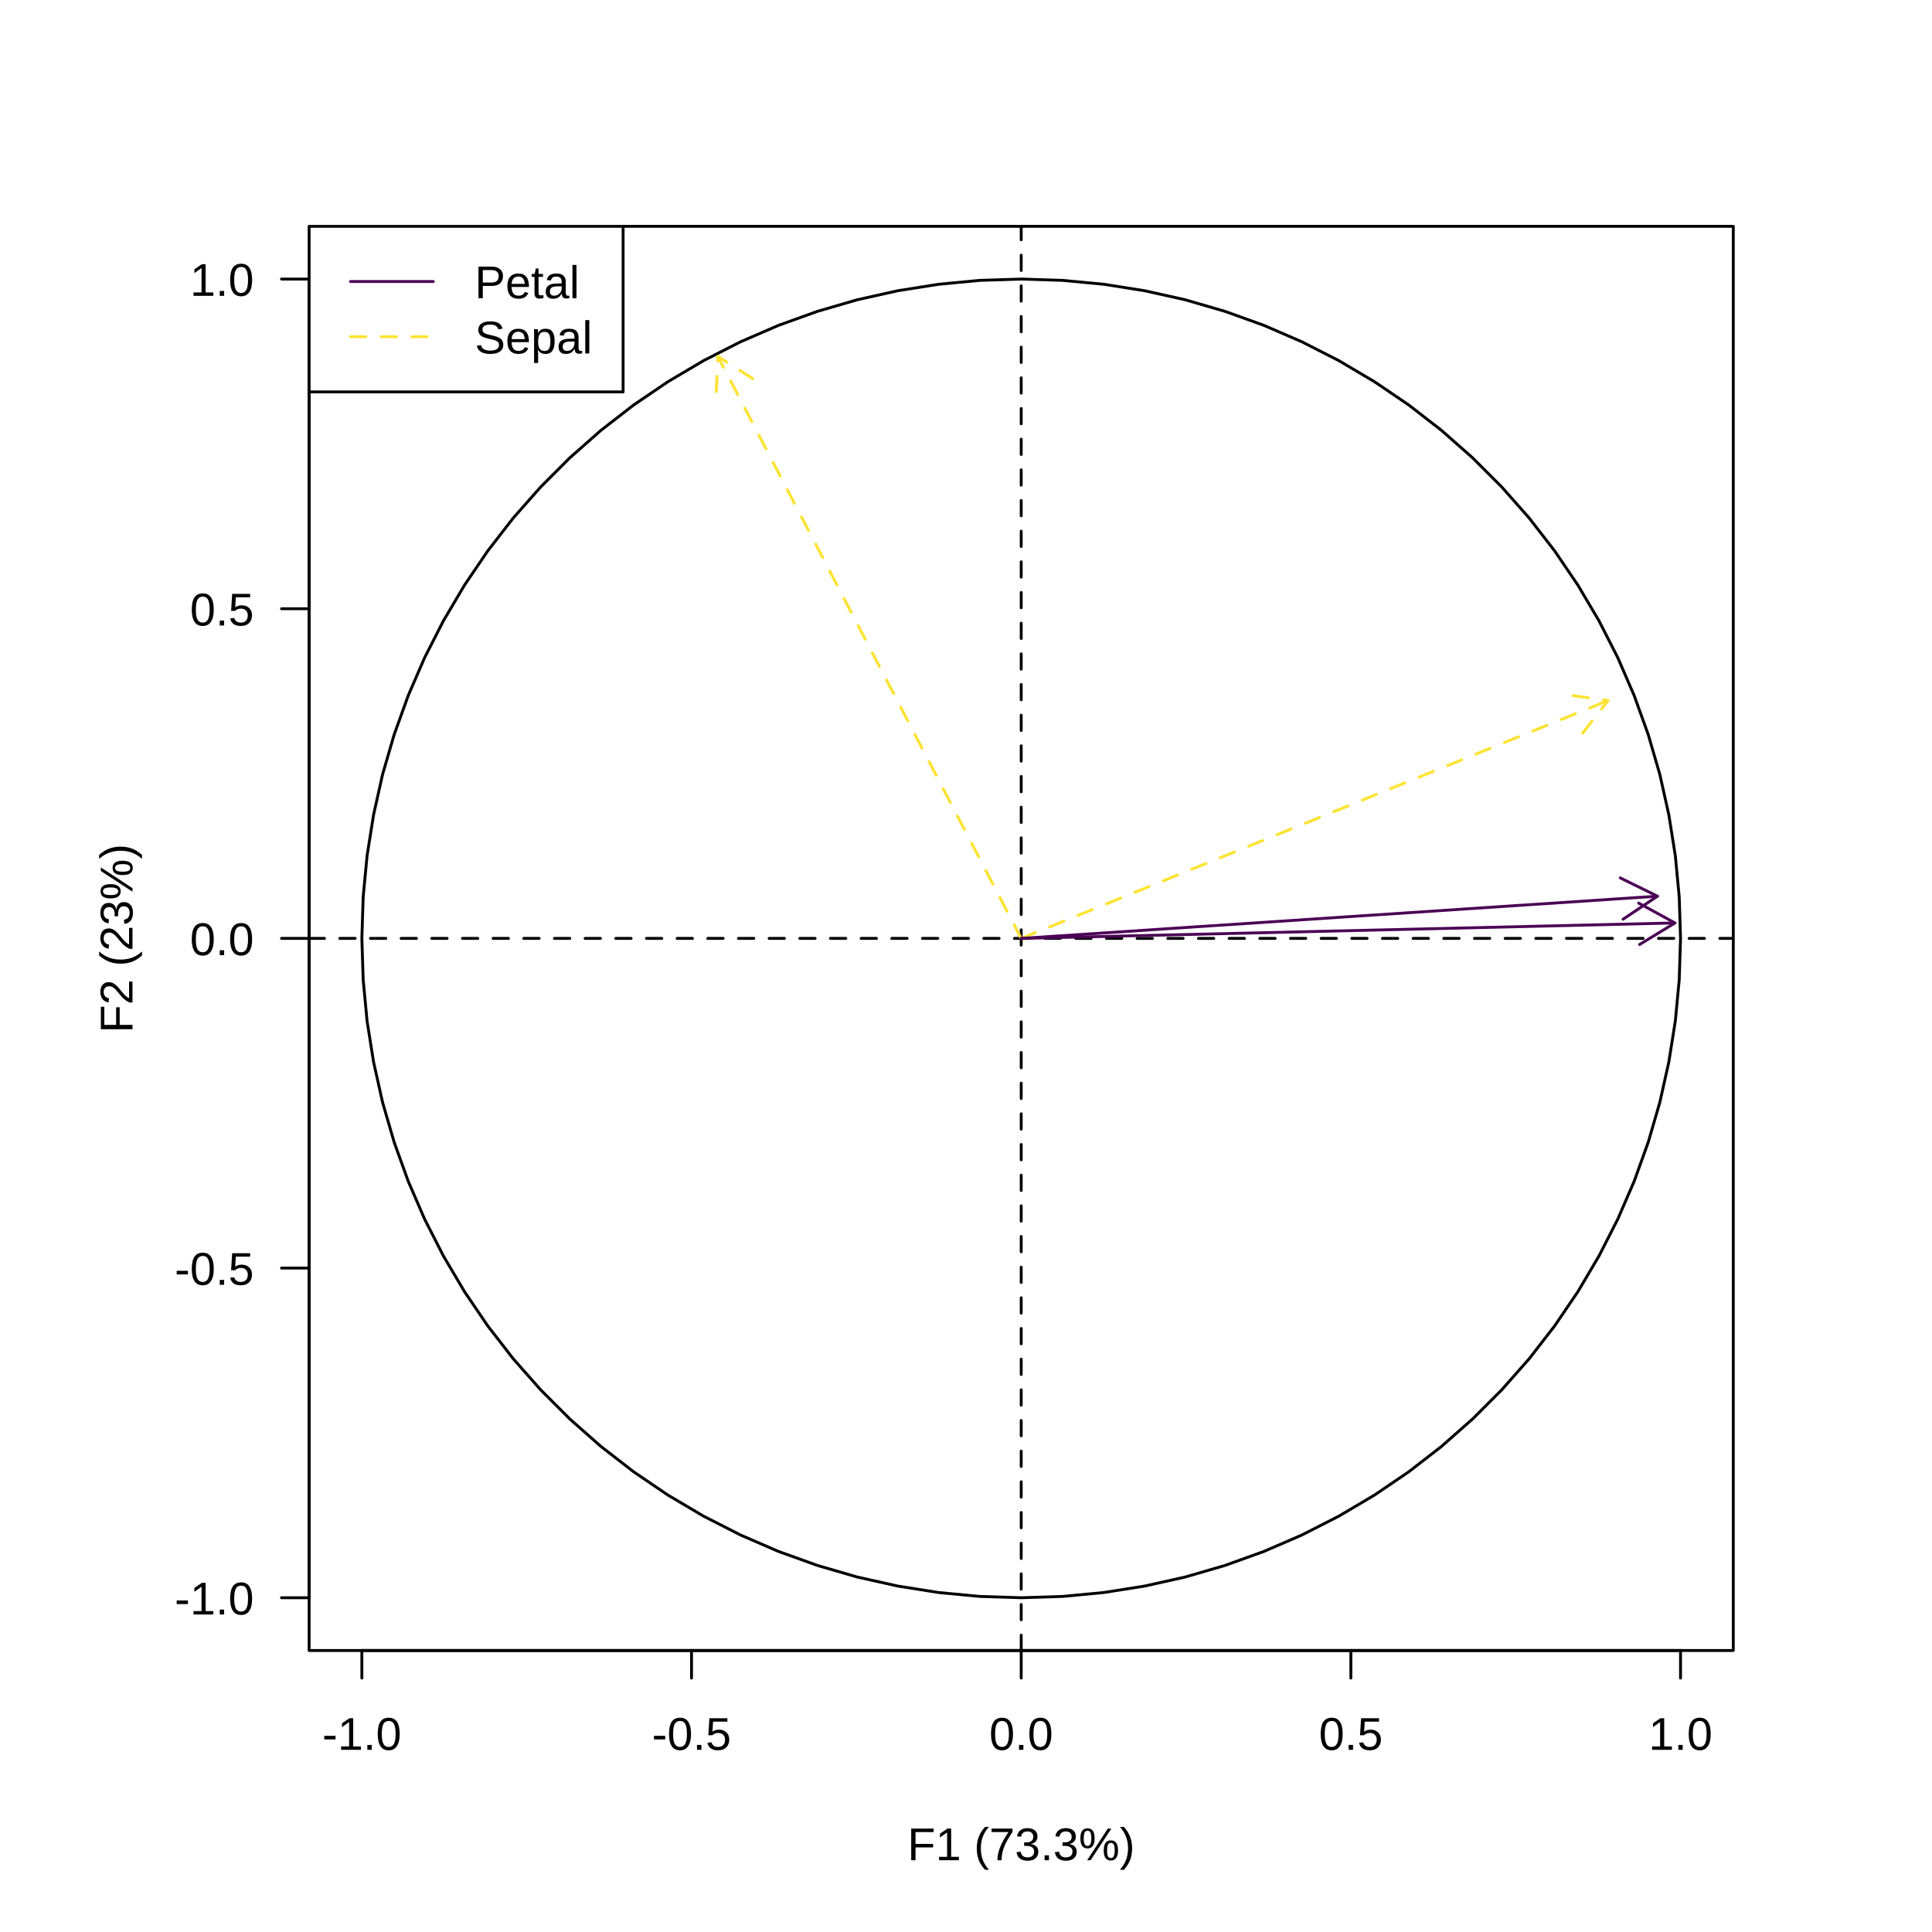
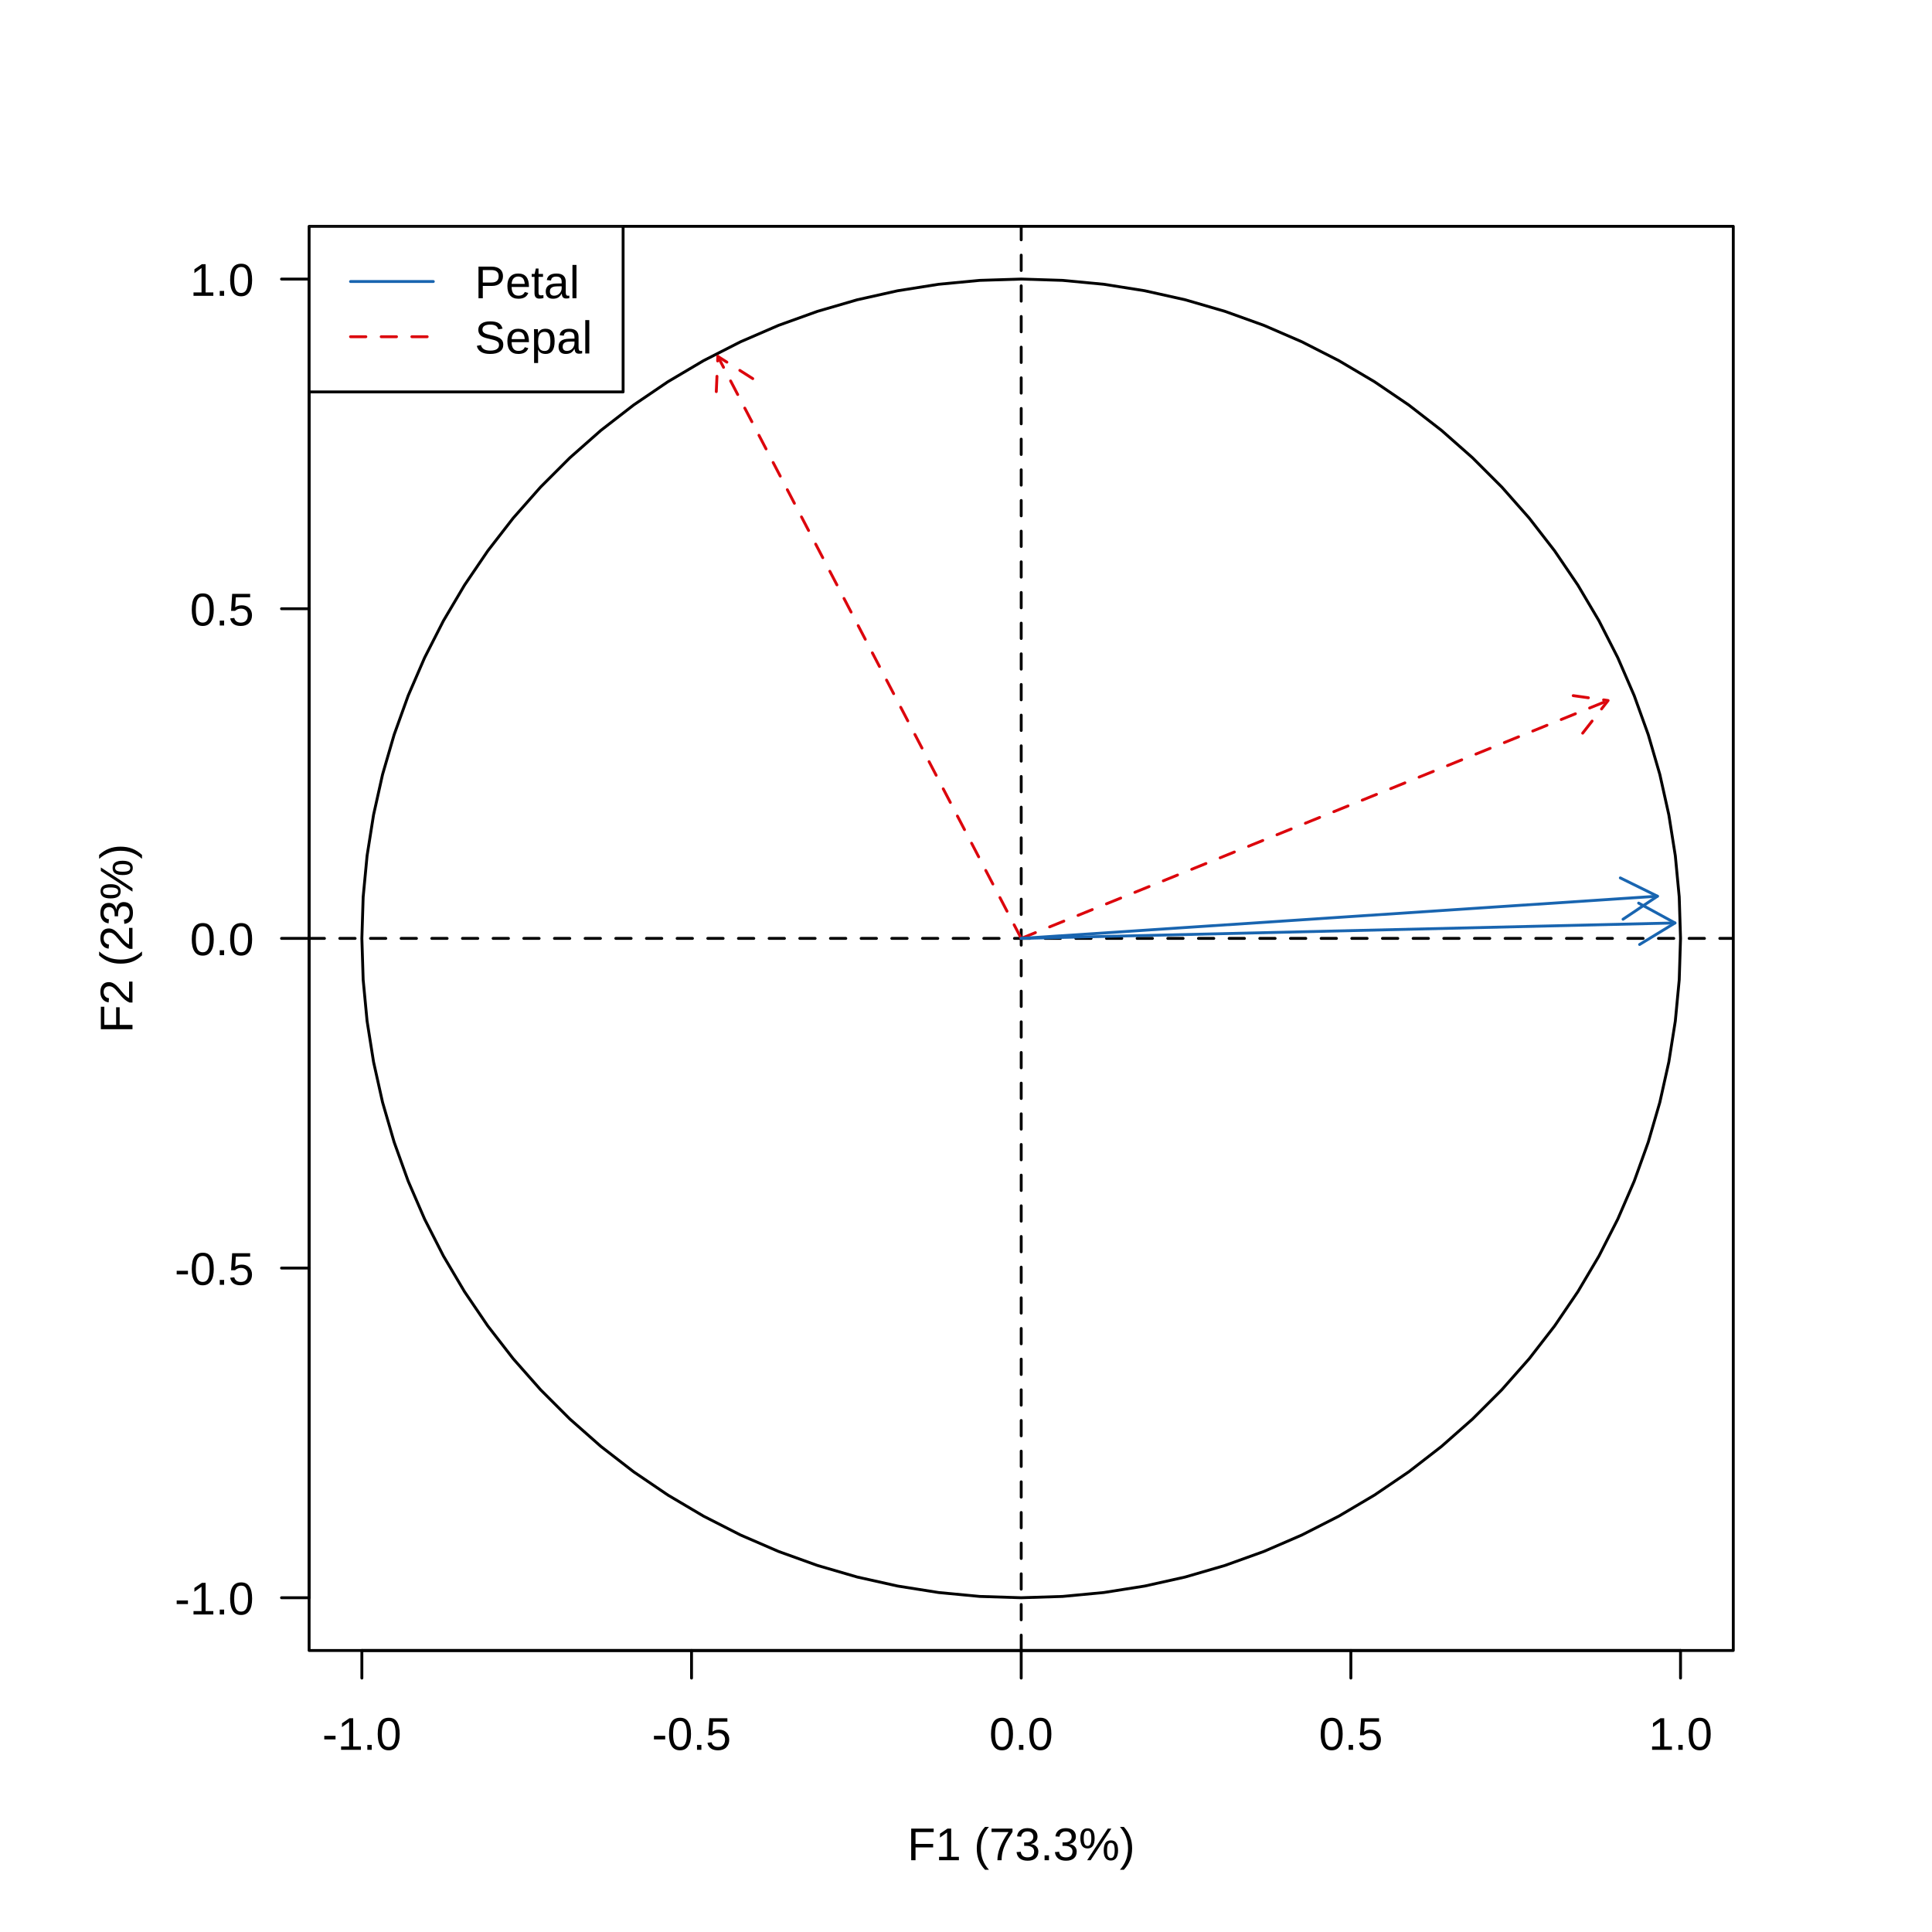
<svg xmlns="http://www.w3.org/2000/svg" class="svglite" width="504.00pt" height="504.00pt" viewBox="0 0 504.00 504.00">
  <defs>
    <style type="text/css">
    .svglite line, .svglite polyline, .svglite polygon, .svglite path, .svglite rect, .svglite circle {
      fill: none;
      stroke: #000000;
      stroke-linecap: round;
      stroke-linejoin: round;
      stroke-miterlimit: 10.00;
    }
    .svglite text {
      white-space: pre;
    }
  </style>
  </defs>
  <rect width="100%" height="100%" style="stroke: none; fill: #FFFFFF;" />
  <defs>
    <clipPath id="cpMC4wMHw1MDQuMDB8MC4wMHw1MDQuMDA=">
      <rect x="0.00" y="0.00" width="504.00" height="504.00" />
    </clipPath>
  </defs>
  <g clip-path="url(#cpMC4wMHw1MDQuMDB8MC4wMHw1MDQuMDA=)">
</g>
  <defs>
    <clipPath id="cpODAuNjR8NDUyLjE2fDU5LjA0fDQzMC41Ng==">
      <rect x="80.64" y="59.04" width="371.52" height="371.52" />
    </clipPath>
  </defs>
  <g clip-path="url(#cpODAuNjR8NDUyLjE2fDU5LjA0fDQzMC41Ng==)">
    <line x1="80.64" y1="244.80" x2="452.16" y2="244.80" style="stroke-width: 0.75; stroke-dasharray: 4.00,4.00;" />
    <line x1="266.40" y1="430.56" x2="266.40" y2="59.04" style="stroke-width: 0.75; stroke-dasharray: 4.00,4.00;" />
    <polygon points="438.40,244.80 438.06,234.00 437.04,223.24 435.35,212.57 433.00,202.03 429.98,191.65 426.32,181.48 422.03,171.57 417.12,161.94 411.62,152.64 405.55,143.70 398.93,135.16 391.78,127.06 384.14,119.42 376.04,112.27 367.50,105.65 358.56,99.58 349.26,94.08 339.63,89.17 329.72,84.88 319.55,81.22 309.17,78.20 298.63,75.85 287.96,74.16 277.20,73.14 266.40,72.80 255.60,73.14 244.84,74.16 234.17,75.85 223.63,78.20 213.25,81.22 203.08,84.88 193.17,89.17 183.54,94.08 174.24,99.58 165.30,105.65 156.76,112.27 148.66,119.42 141.02,127.06 133.87,135.16 127.25,143.70 121.18,152.64 115.68,161.94 110.77,171.57 106.48,181.48 102.82,191.65 99.80,202.03 97.45,212.57 95.76,223.24 94.74,234.00 94.40,244.80 94.74,255.60 95.76,266.36 97.45,277.03 99.80,287.57 102.82,297.95 106.48,308.12 110.77,318.03 115.68,327.66 121.18,336.96 127.25,345.90 133.87,354.44 141.02,362.54 148.66,370.18 156.76,377.33 165.30,383.95 174.24,390.02 183.54,395.52 193.17,400.43 203.08,404.72 213.25,408.38 223.63,411.40 234.17,413.75 244.84,415.44 255.60,416.46 266.40,416.80 277.20,416.46 287.96,415.44 298.63,413.75 309.17,411.40 319.55,408.38 329.72,404.72 339.63,400.43 349.26,395.52 358.56,390.02 367.50,383.95 376.04,377.33 384.14,370.18 391.78,362.54 398.93,354.44 405.55,345.90 411.62,336.96 417.12,327.66 422.03,318.03 426.32,308.12 429.98,297.95 433.00,287.57 435.35,277.03 437.04,266.36 438.06,255.60 " style="stroke-width: 0.75;" />
-     <line x1="266.40" y1="244.80" x2="419.51" y2="182.74" style="stroke-width: 0.75; stroke: #FDE333; stroke-dasharray: 4.00,4.00;" />
-     <polyline points="412.87,191.26 419.51,182.74 408.81,181.25 " style="stroke-width: 0.75; stroke: #FDE333; stroke-dasharray: 4.00,4.00;" />
-     <line x1="266.40" y1="244.80" x2="187.26" y2="92.97" style="stroke-width: 0.75; stroke: #FDE333; stroke-dasharray: 4.00,4.00;" />
-     <polyline points="196.37,98.77 187.26,92.97 186.79,103.76 " style="stroke-width: 0.75; stroke: #FDE333; stroke-dasharray: 4.00,4.00;" />
-     <line x1="266.40" y1="244.80" x2="436.95" y2="240.77" style="stroke-width: 0.75; stroke: #4B0055;" />
-     <polyline points="427.72,246.39 436.95,240.77 427.47,235.59 " style="stroke-width: 0.75; stroke: #4B0055;" />
-     <line x1="266.40" y1="244.80" x2="432.38" y2="233.79" style="stroke-width: 0.75; stroke: #4B0055;" />
-     <polyline points="423.40,239.80 432.38,233.79 422.69,229.02 " style="stroke-width: 0.75; stroke: #4B0055;" />
+     <line x1="266.40" y1="244.80" x2="419.51" y2="182.74" style="stroke-width: 0.75; stroke: #DC050C; stroke-dasharray: 4.00,4.00;" />
+     <polyline points="412.87,191.26 419.51,182.74 408.81,181.25 " style="stroke-width: 0.75; stroke: #DC050C; stroke-dasharray: 4.00,4.00;" />
+     <line x1="266.40" y1="244.80" x2="187.26" y2="92.97" style="stroke-width: 0.75; stroke: #DC050C; stroke-dasharray: 4.00,4.00;" />
+     <polyline points="196.37,98.77 187.26,92.97 186.79,103.76 " style="stroke-width: 0.75; stroke: #DC050C; stroke-dasharray: 4.00,4.00;" />
+     <line x1="266.40" y1="244.80" x2="436.95" y2="240.77" style="stroke-width: 0.75; stroke: #1965B0;" />
+     <polyline points="427.72,246.39 436.95,240.77 427.47,235.59 " style="stroke-width: 0.75; stroke: #1965B0;" />
+     <line x1="266.40" y1="244.80" x2="432.38" y2="233.79" style="stroke-width: 0.75; stroke: #1965B0;" />
+     <polyline points="423.40,239.80 432.38,233.79 422.69,229.02 " style="stroke-width: 0.75; stroke: #1965B0;" />
  </g>
  <g clip-path="url(#cpMC4wMHw1MDQuMDB8MC4wMHw1MDQuMDA=)">
    <line x1="94.40" y1="430.56" x2="438.40" y2="430.56" style="stroke-width: 0.75;" />
    <line x1="94.40" y1="430.56" x2="94.40" y2="437.76" style="stroke-width: 0.75;" />
    <line x1="180.40" y1="430.56" x2="180.40" y2="437.76" style="stroke-width: 0.75;" />
    <line x1="266.40" y1="430.56" x2="266.40" y2="437.76" style="stroke-width: 0.75;" />
    <line x1="352.40" y1="430.56" x2="352.40" y2="437.76" style="stroke-width: 0.75;" />
    <line x1="438.40" y1="430.56" x2="438.40" y2="437.76" style="stroke-width: 0.75;" />
    <text x="94.40" y="456.48" text-anchor="middle" style="font-size: 12.00px; font-family: &quot;Arial&quot;;" textLength="23.43px" lengthAdjust="spacingAndGlyphs">-1.0</text>
    <text x="180.40" y="456.48" text-anchor="middle" style="font-size: 12.00px; font-family: &quot;Arial&quot;;" textLength="23.43px" lengthAdjust="spacingAndGlyphs">-0.5</text>
    <text x="266.40" y="456.48" text-anchor="middle" style="font-size: 12.00px; font-family: &quot;Arial&quot;;" textLength="19.09px" lengthAdjust="spacingAndGlyphs">0.0</text>
    <text x="352.40" y="456.48" text-anchor="middle" style="font-size: 12.00px; font-family: &quot;Arial&quot;;" textLength="19.09px" lengthAdjust="spacingAndGlyphs">0.5</text>
    <text x="438.40" y="456.48" text-anchor="middle" style="font-size: 12.00px; font-family: &quot;Arial&quot;;" textLength="19.09px" lengthAdjust="spacingAndGlyphs">1.0</text>
    <line x1="80.64" y1="416.80" x2="80.64" y2="72.80" style="stroke-width: 0.75;" />
    <line x1="80.64" y1="416.80" x2="73.44" y2="416.80" style="stroke-width: 0.75;" />
    <line x1="80.64" y1="330.80" x2="73.44" y2="330.80" style="stroke-width: 0.75;" />
    <line x1="80.64" y1="244.80" x2="73.44" y2="244.80" style="stroke-width: 0.75;" />
    <line x1="80.64" y1="158.80" x2="73.44" y2="158.80" style="stroke-width: 0.75;" />
    <line x1="80.64" y1="72.80" x2="73.44" y2="72.80" style="stroke-width: 0.75;" />
    <text x="66.24" y="421.17" text-anchor="end" style="font-size: 12.00px; font-family: &quot;Arial&quot;;" textLength="23.43px" lengthAdjust="spacingAndGlyphs">-1.0</text>
    <text x="66.24" y="335.17" text-anchor="end" style="font-size: 12.00px; font-family: &quot;Arial&quot;;" textLength="23.43px" lengthAdjust="spacingAndGlyphs">-0.5</text>
    <text x="66.24" y="249.17" text-anchor="end" style="font-size: 12.00px; font-family: &quot;Arial&quot;;" textLength="19.09px" lengthAdjust="spacingAndGlyphs">0.0</text>
    <text x="66.24" y="163.17" text-anchor="end" style="font-size: 12.00px; font-family: &quot;Arial&quot;;" textLength="19.09px" lengthAdjust="spacingAndGlyphs">0.5</text>
    <text x="66.24" y="77.17" text-anchor="end" style="font-size: 12.00px; font-family: &quot;Arial&quot;;" textLength="19.09px" lengthAdjust="spacingAndGlyphs">1.0</text>
    <polygon points="80.64,430.56 452.16,430.56 452.16,59.04 80.64,59.04 " style="stroke-width: 0.75;" />
    <text x="266.40" y="485.28" text-anchor="middle" style="font-size: 12.00px; font-family: &quot;Arial&quot;;" textLength="65.86px" lengthAdjust="spacingAndGlyphs">F1 (73.3%)</text>
    <text transform="translate(34.56,244.80) rotate(-90)" text-anchor="middle" style="font-size: 12.00px; font-family: &quot;Arial&quot;;" textLength="54.40px" lengthAdjust="spacingAndGlyphs">F2 (23%)</text>
  </g>
  <g clip-path="url(#cpODAuNjR8NDUyLjE2fDU5LjA0fDQzMC41Ng==)">
    <rect x="80.64" y="59.04" width="81.91" height="43.20" style="stroke-width: 0.75; fill: #FFFFFF;" />
-     <line x1="91.44" y1="73.44" x2="113.04" y2="73.44" style="stroke-width: 0.75; stroke: #4B0055;" />
-     <line x1="91.44" y1="87.84" x2="113.04" y2="87.84" style="stroke-width: 0.75; stroke: #FDE333; stroke-dasharray: 4.00,4.00;" />
+     <line x1="91.44" y1="73.44" x2="113.04" y2="73.44" style="stroke-width: 0.75; stroke: #1965B0;" />
+     <line x1="91.44" y1="87.84" x2="113.04" y2="87.84" style="stroke-width: 0.75; stroke: #DC050C; stroke-dasharray: 4.00,4.00;" />
    <text x="123.84" y="77.81" style="font-size: 12.00px; font-family: &quot;Arial&quot;;" textLength="29.60px" lengthAdjust="spacingAndGlyphs">Petal</text>
    <text x="123.84" y="92.21" style="font-size: 12.00px; font-family: &quot;Arial&quot;;" textLength="33.31px" lengthAdjust="spacingAndGlyphs">Sepal</text>
  </g>
</svg>
